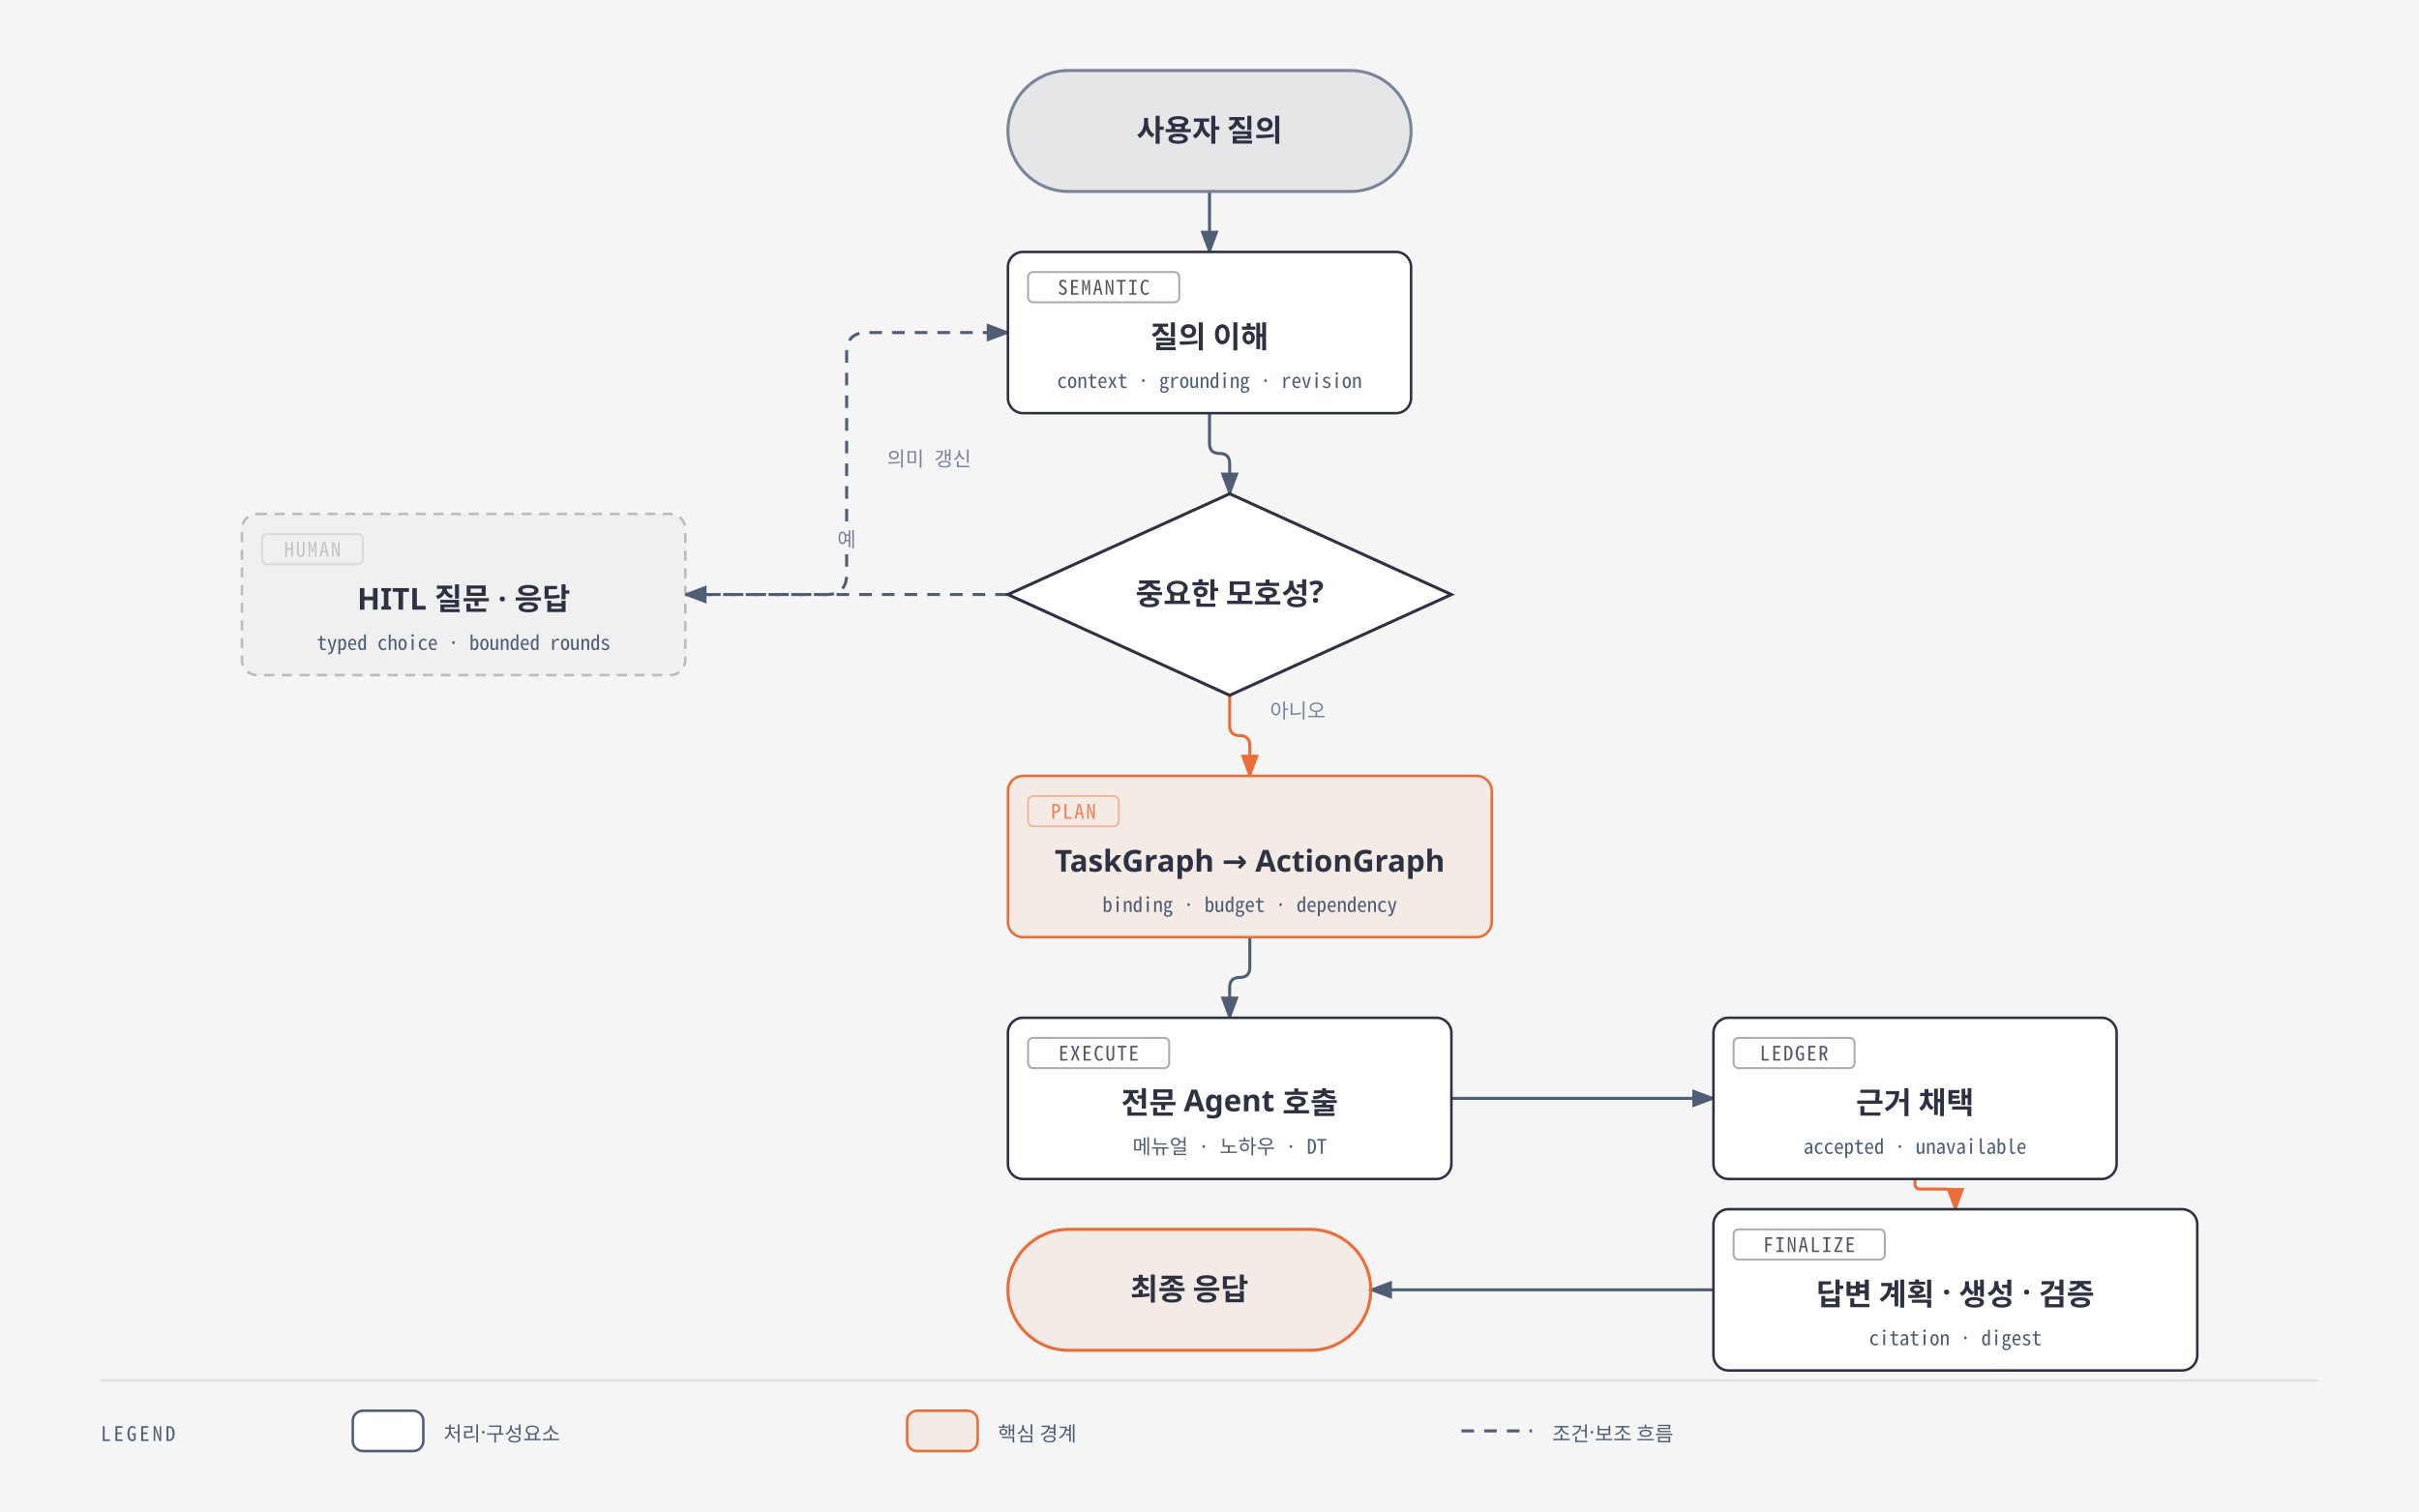
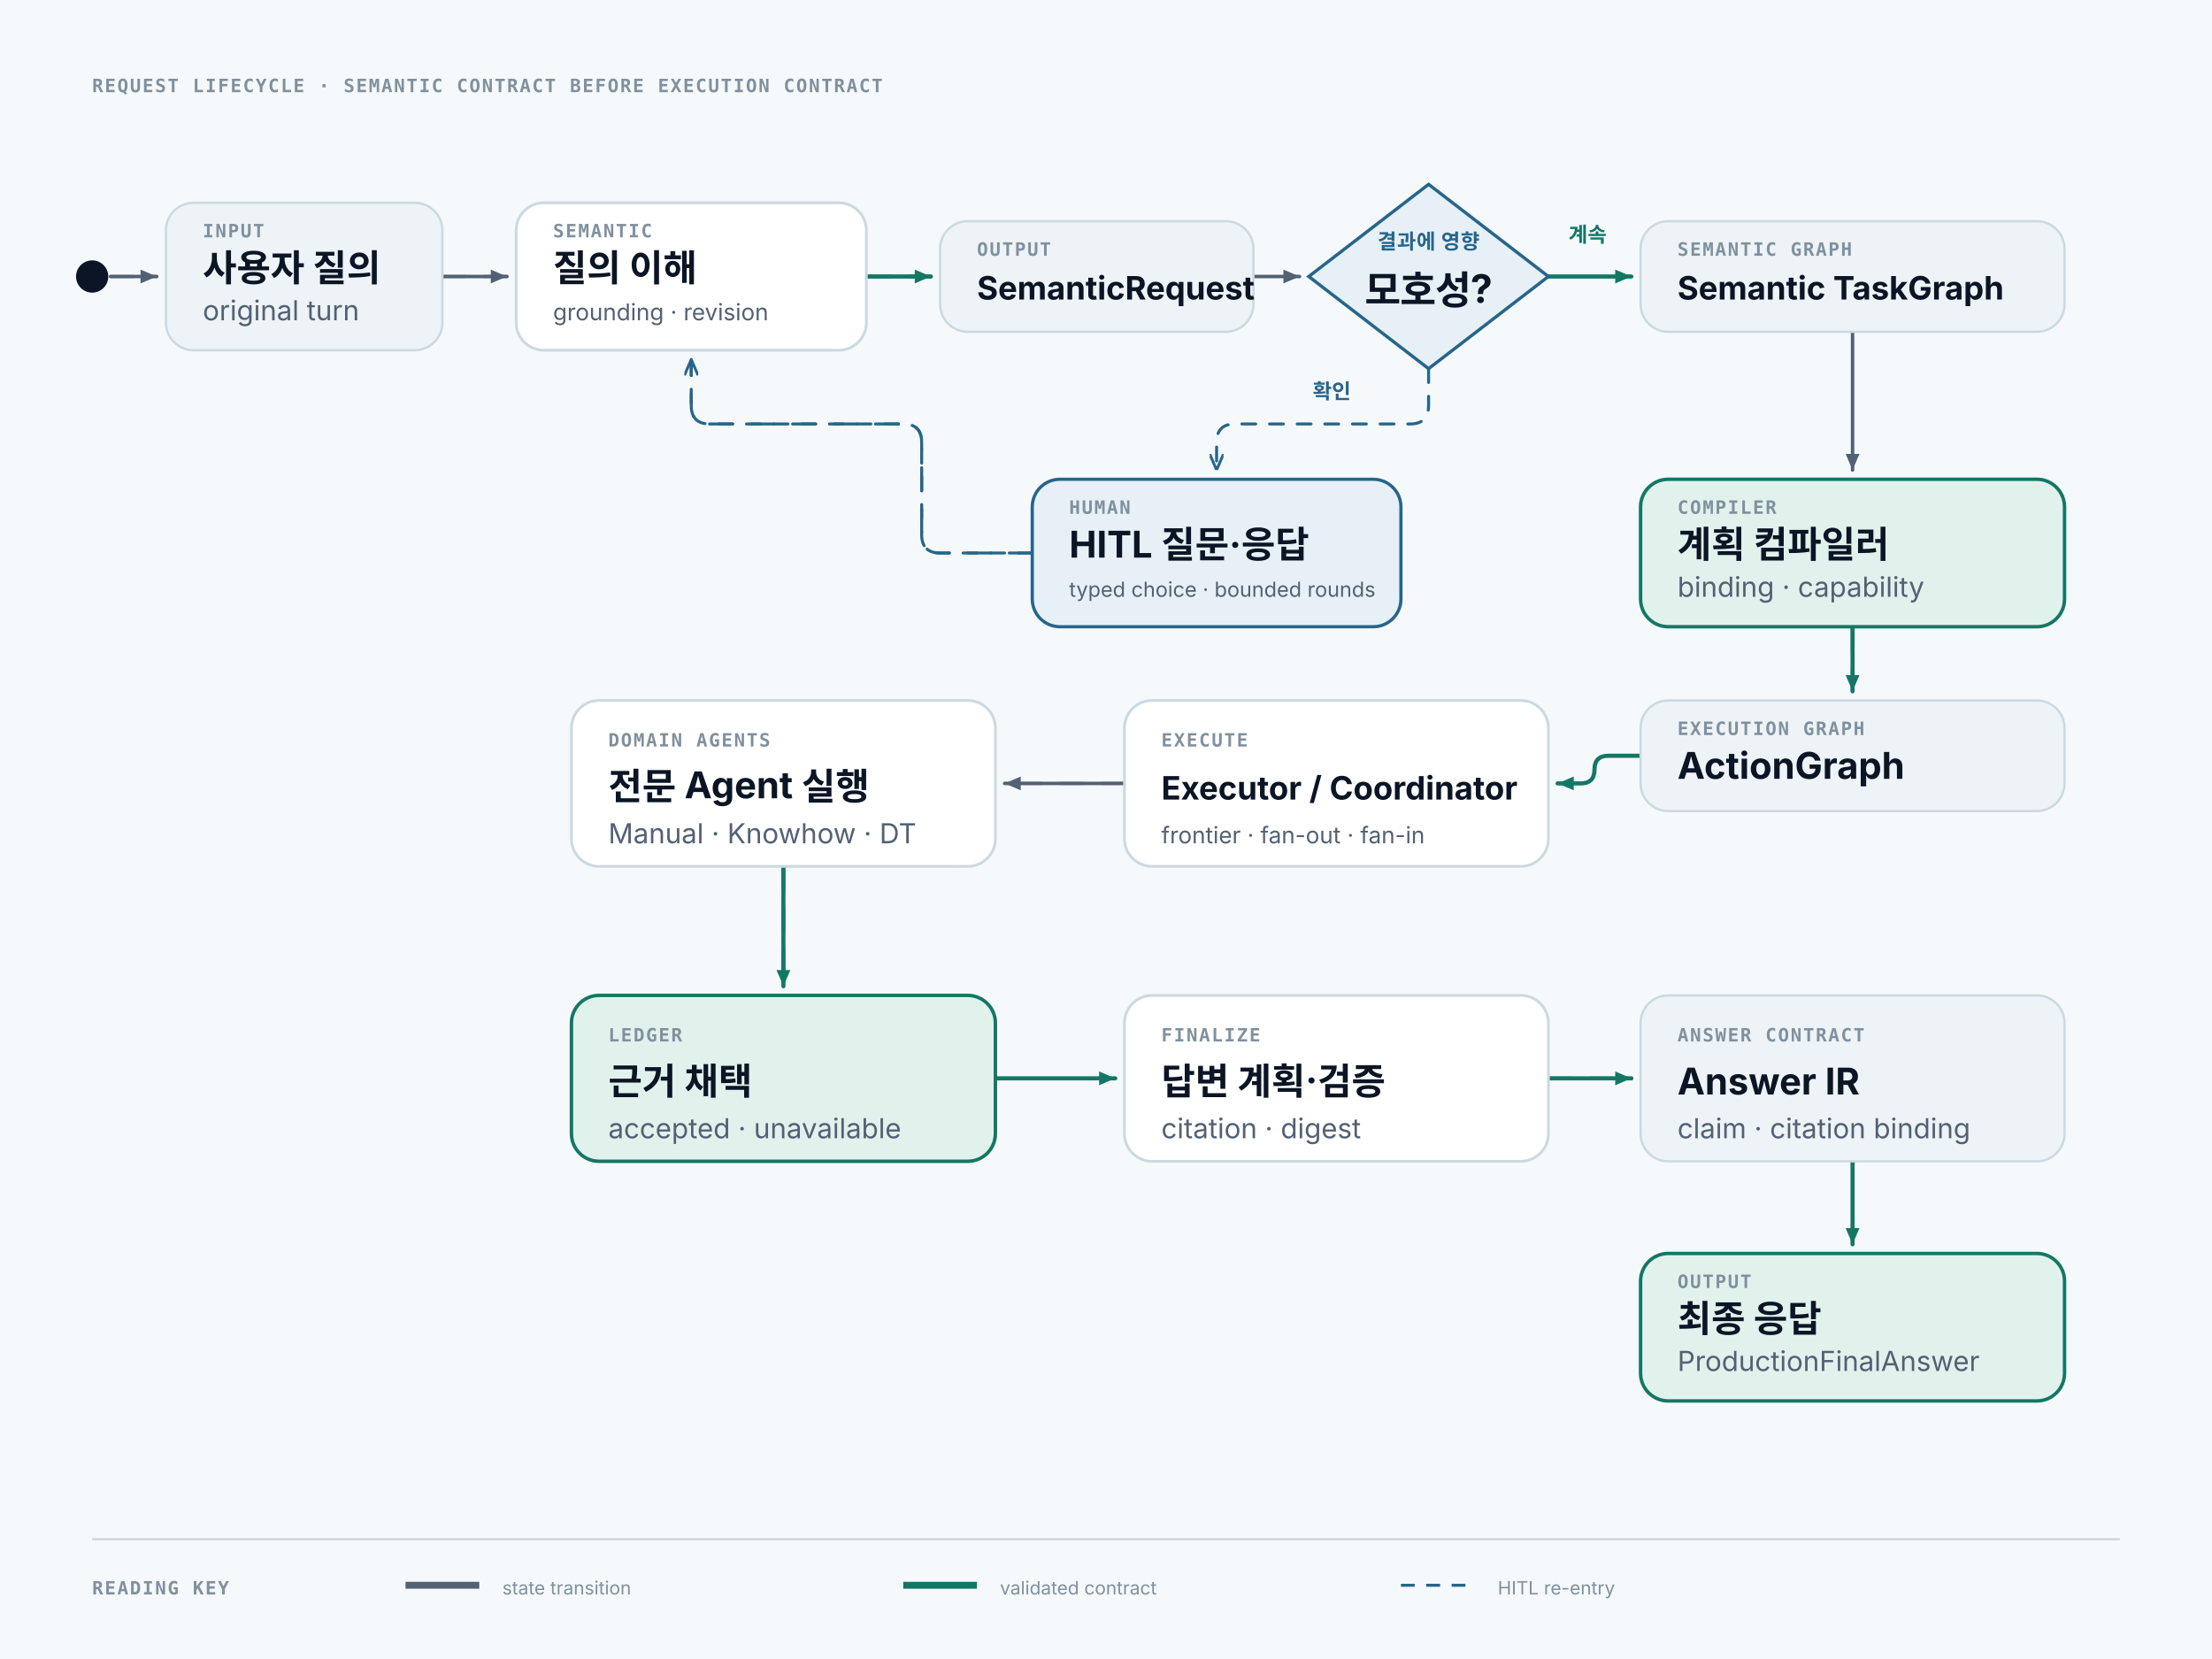
- <svg xmlns="http://www.w3.org/2000/svg" viewBox="0 0 960 600" role="img" aria-labelledby="steel-e2e-agent-loop-title steel-e2e-agent-loop-desc">
+ <svg xmlns="http://www.w3.org/2000/svg" viewBox="0 0 960 720" data-visual-kind="request-state-machine" data-diagram-grammar="state" data-motion-profile="guarded-request-lifecycle" data-critical-font-size="12" role="img" aria-labelledby="steel-e2e-agent-loop-title steel-e2e-agent-loop-desc">
  <defs>
-     <marker id="arrow" markerWidth="8" markerHeight="6" refX="7" refY="3" orient="auto">
-       <polygon points="0 0, 8 3, 0 6" fill="#4f5d75" />
+     <marker id="arrow" markerUnits="userSpaceOnUse" markerWidth="7" markerHeight="6" refX="7" refY="3" orient="auto">
+       <path d="M0 0 L7 3 L0 6 Z" fill="#536174" />
    </marker>
-     <marker id="arrow-accent" markerWidth="8" markerHeight="6" refX="7" refY="3" orient="auto">
-       <polygon points="0 0, 8 3, 0 6" fill="#eb6c36" />
+     <marker id="arrow-signal" markerUnits="userSpaceOnUse" markerWidth="7" markerHeight="6" refX="7" refY="3" orient="auto">
+       <path d="M0 0 L7 3 L0 6 Z" fill="#147765" />
    </marker>
-     <marker id="arrow-link" markerWidth="8" markerHeight="6" refX="7" refY="3" orient="auto">
-       <polygon points="0 0, 8 3, 0 6" fill="#2e5aa8" />
+     <marker id="arrow-open" markerUnits="userSpaceOnUse" markerWidth="7" markerHeight="6" refX="7" refY="3" orient="auto">
+       <path d="M0 0 L7 3 L0 6" fill="none" stroke="#28658a" stroke-width="1.2" />
    </marker>
-     <marker id="arrow-open" markerWidth="8" markerHeight="6" refX="7" refY="3" orient="auto">
-       <polyline points="0 0, 8 3, 0 6" fill="none" stroke="#4f5d75" stroke-width="1.2" />
-     </marker>
-     <style>1&amp;family=Geist:wght@400;500;600&amp;family=Geist+Mono:wght@400;500;600&amp;display=swap');</style>
+     <style>
+     text{font-family:-apple-system,BlinkMacSystemFont,'Apple SD Gothic Neo','Noto Sans KR',sans-serif;fill:#0b1525}
+     .mono{font-family:'SFMono-Regular','Roboto Mono',Consolas,monospace;letter-spacing:.08em}
+     .label{font-size:8px;font-weight:700;fill:#80909e}
+     .title{font-size:16px;font-weight:700}
+     .meta{font-size:12px;fill:#536174}
+     .micro{font-size:8px;fill:#80909e}
+     .on-dark{fill:#ffffff}.on-dark-soft{fill:#d4e4ea}
+     .node{fill:#ffffff;stroke:#ccd9e0;stroke-width:1.2}
+     .node-soft{fill:#edf3f6;stroke:#ccd9e0;stroke-width:1}
+     .node-signal{fill:#e1f2ed;stroke:#147765;stroke-width:1.5}
+     .flow{fill:none;stroke:#536174;stroke-width:1.5;stroke-linecap:round;stroke-linejoin:round;marker-end:url(#arrow)}
+     .flow-signal{fill:none;stroke:#147765;stroke-width:1.8;stroke-linecap:round;stroke-linejoin:round;marker-end:url(#arrow-signal)}
+     .flow-dashed{fill:none;stroke:#28658a;stroke-width:1.3;stroke-dasharray:6 6;stroke-linecap:round;marker-end:url(#arrow-open)}
+     .relationship{fill:none;stroke:#536174;stroke-width:1.4;stroke-linecap:round;stroke-linejoin:round}
+     .edge-motion{fill:none;stroke:#536174;stroke-width:1.3;stroke-linecap:round;stroke-linejoin:round;pointer-events:none;marker-end:none}
+     .edge-motion--signal{stroke:#147765;stroke-width:1.5}.edge-motion--dashed{stroke:#28658a}
+     .edge-label-mask{fill:#f5f9fb}
+     .flow-live{stroke-dasharray:10 8;animation:diagram-guarded-request-lifecycle-flow 12s linear infinite}
+     .pulse{animation:diagram-guarded-request-lifecycle-focus 12s ease-in-out infinite}
+     .phase{animation:diagram-guarded-request-lifecycle-phase-a 12s ease-in-out infinite}
+     .phase-b{animation-name:diagram-guarded-request-lifecycle-phase-b}.phase-c{animation-name:diagram-guarded-request-lifecycle-phase-c}.phase-d{animation-name:diagram-guarded-request-lifecycle-phase-d}
+     @keyframes diagram-guarded-request-lifecycle-flow{0%{stroke-dashoffset:72;opacity:.58}8%,78%{opacity:1}90%,100%{stroke-dashoffset:-72;opacity:.82}}
+     @keyframes diagram-guarded-request-lifecycle-focus{0%,8%{opacity:.74}18%,78%{opacity:1}90%,100%{opacity:.84}}
+     @keyframes diagram-guarded-request-lifecycle-phase-a{0%,2%{opacity:.62}6%,24%{opacity:1}90%,100%{opacity:.82}}
+     @keyframes diagram-guarded-request-lifecycle-phase-b{0%,24%{opacity:.62}28%,46%{opacity:1}90%,100%{opacity:.82}}
+     @keyframes diagram-guarded-request-lifecycle-phase-c{0%,48%{opacity:.62}52%,70%{opacity:1}90%,100%{opacity:.82}}
+     @keyframes diagram-guarded-request-lifecycle-phase-d{0%,72%{opacity:.62}76%,90%{opacity:1}90%,100%{opacity:.82}}
+     @media(prefers-reduced-motion:reduce){.flow-live,.pulse,.phase{animation:none!important}}
+   </style>
  </defs>
-   <rect width="100%" height="100%" fill="#f5f5f5" />
-   <path d="M 480,76 V 100" fill="none" stroke="#4f5d75" stroke-width="1.2" marker-end="url(#arrow)" />
-   <path d="M 480,164 V 176 Q 480,180 484,180 H 484 Q 488,180 488,184 V 196" fill="none" stroke="#4f5d75" stroke-width="1.2" marker-end="url(#arrow)" />
-   <path d="M 400,236 H 272" fill="none" stroke="#4f5d75" stroke-width="1.2" marker-end="url(#arrow)" stroke-dasharray="5,4" />
-   <path d="M 272,236 H 328 Q 336,236 336,228 V 140 Q 336,132 344,132 H 400" fill="none" stroke="#4f5d75" stroke-width="1.2" marker-end="url(#arrow)" stroke-dasharray="5,4" />
-   <path d="M 488,276 V 288 Q 488,292 492,292 H 492 Q 496,292 496,296 V 308" fill="none" stroke="#eb6c36" stroke-width="1.2" marker-end="url(#arrow-accent)" />
-   <path d="M 496,372 V 384 Q 496,388 492,388 H 492 Q 488,388 488,392 V 404" fill="none" stroke="#4f5d75" stroke-width="1.2" marker-end="url(#arrow)" />
-   <path d="M 576,436 H 680" fill="none" stroke="#4f5d75" stroke-width="1.2" marker-end="url(#arrow)" />
-   <path d="M 760,468 V 470 Q 760,472 762,472 H 772 Q 776,472 776,476 V 480" fill="none" stroke="#eb6c36" stroke-width="1.2" marker-end="url(#arrow-accent)" />
-   <path d="M 680,512 H 544" fill="none" stroke="#4f5d75" stroke-width="1.2" marker-end="url(#arrow)" />
-   <rect x="316" y="208" width="40" height="12" rx="2" fill="#f5f5f5" />
-   <text x="336" y="217" fill="#7a8399" font-size="8" font-family="'Geist Mono','SFMono-Regular','Noto Sans Mono CJK KR',monospace" text-anchor="middle">예</text>
-   <rect x="348" y="176" width="60" height="12" rx="2" fill="#f5f5f5" />
-   <text x="352" y="185" fill="#7a8399" font-size="8" font-family="'Geist Mono','SFMono-Regular','Noto Sans Mono CJK KR',monospace">의미 갱신</text>
-   <rect x="500" y="276" width="44" height="12" rx="2" fill="#f5f5f5" />
-   <text x="504" y="285" fill="#7a8399" font-size="8" font-family="'Geist Mono','SFMono-Regular','Noto Sans Mono CJK KR',monospace">아니오</text>
-   <g id="node-start">
-     <rect x="400" y="28" width="160" height="48" rx="24" fill="rgba(79,93,117,0.10)" stroke="#7a8399" stroke-width="1.2" />
-     <text x="480" y="56" fill="#2d3142" font-size="12" font-weight="600" font-family="'Geist','Apple SD Gothic Neo','Noto Sans KR',system-ui,sans-serif" text-anchor="middle">
-       <tspan x="480" dy="0">사용자 질의</tspan>
-     </text>
-   </g>
-   <g id="node-qu">
-     <rect x="400" y="100" width="160" height="64" rx="6" fill="#f5f5f5" />
-     <rect x="400" y="100" width="160" height="64" rx="6" fill="#ffffff" stroke="#2d3142" stroke-width="1" />
-     <rect x="408" y="108" width="60" height="12" rx="2" fill="transparent" stroke="#2d3142" stroke-opacity="0.40" stroke-width="0.8" />
-     <text x="438" y="117" fill="#2d3142" fill-opacity="0.82" font-size="8" font-family="'Geist Mono','SFMono-Regular','Noto Sans Mono CJK KR',monospace" text-anchor="middle" letter-spacing="0.08em">SEMANTIC</text>
-     <text x="480" y="138" fill="#2d3142" font-size="12" font-weight="600" font-family="'Geist','Apple SD Gothic Neo','Noto Sans KR',system-ui,sans-serif" text-anchor="middle">
-       <tspan x="480" dy="0">질의 이해</tspan>
-     </text>
-     <text x="480" y="154" fill="#4f5d75" font-size="8" font-weight="400" font-family="'Geist Mono','SFMono-Regular','Noto Sans Mono CJK KR',monospace" text-anchor="middle">
-       <tspan x="480" dy="0">context · grounding · revision</tspan>
-     </text>
-   </g>
-   <g id="node-amb">
-     <polygon points="488,196 576,236 488,276 400,236" fill="#ffffff" stroke="#2d3142" stroke-width="1.2" />
-     <text x="488" y="240" fill="#2d3142" font-size="12" font-weight="600" font-family="'Geist','Apple SD Gothic Neo','Noto Sans KR',system-ui,sans-serif" text-anchor="middle">
-       <tspan x="488" dy="0">중요한 모호성?</tspan>
-     </text>
-   </g>
-   <g id="node-hitl">
-     <rect x="96" y="204" width="176" height="64" rx="6" fill="#f5f5f5" />
-     <rect x="96" y="204" width="176" height="64" rx="6" fill="rgba(45,49,66,0.02)" stroke="rgba(45,49,66,0.28)" stroke-width="1" stroke-dasharray="4,3" />
-     <rect x="104" y="212" width="40" height="12" rx="2" fill="transparent" stroke="rgba(45,49,66,0.28)" stroke-opacity="0.40" stroke-width="0.8" />
-     <text x="124" y="221" fill="rgba(45,49,66,0.28)" fill-opacity="0.82" font-size="8" font-family="'Geist Mono','SFMono-Regular','Noto Sans Mono CJK KR',monospace" text-anchor="middle" letter-spacing="0.08em">HUMAN</text>
-     <text x="184" y="242" fill="#2d3142" font-size="12" font-weight="600" font-family="'Geist','Apple SD Gothic Neo','Noto Sans KR',system-ui,sans-serif" text-anchor="middle">
-       <tspan x="184" dy="0">HITL 질문 · 응답</tspan>
-     </text>
-     <text x="184" y="258" fill="#4f5d75" font-size="8" font-weight="400" font-family="'Geist Mono','SFMono-Regular','Noto Sans Mono CJK KR',monospace" text-anchor="middle">
-       <tspan x="184" dy="0">typed choice · bounded rounds</tspan>
-     </text>
-   </g>
-   <g id="node-plan">
-     <rect x="400" y="308" width="192" height="64" rx="6" fill="#f5f5f5" />
-     <rect x="400" y="308" width="192" height="64" rx="6" fill="rgba(235,108,54,0.08)" stroke="#eb6c36" stroke-width="1" />
-     <rect x="408" y="316" width="36" height="12" rx="2" fill="transparent" stroke="#eb6c36" stroke-opacity="0.40" stroke-width="0.8" />
-     <text x="426" y="325" fill="#eb6c36" fill-opacity="0.82" font-size="8" font-family="'Geist Mono','SFMono-Regular','Noto Sans Mono CJK KR',monospace" text-anchor="middle" letter-spacing="0.08em">PLAN</text>
-     <text x="496" y="346" fill="#2d3142" font-size="12" font-weight="600" font-family="'Geist','Apple SD Gothic Neo','Noto Sans KR',system-ui,sans-serif" text-anchor="middle">
-       <tspan x="496" dy="0">TaskGraph → ActionGraph</tspan>
-     </text>
-     <text x="496" y="362" fill="#4f5d75" font-size="8" font-weight="400" font-family="'Geist Mono','SFMono-Regular','Noto Sans Mono CJK KR',monospace" text-anchor="middle">
-       <tspan x="496" dy="0">binding · budget · dependency</tspan>
-     </text>
-   </g>
-   <g id="node-agents">
-     <rect x="400" y="404" width="176" height="64" rx="6" fill="#f5f5f5" />
-     <rect x="400" y="404" width="176" height="64" rx="6" fill="#ffffff" stroke="#2d3142" stroke-width="1" />
-     <rect x="408" y="412" width="56" height="12" rx="2" fill="transparent" stroke="#2d3142" stroke-opacity="0.40" stroke-width="0.8" />
-     <text x="436" y="421" fill="#2d3142" fill-opacity="0.82" font-size="8" font-family="'Geist Mono','SFMono-Regular','Noto Sans Mono CJK KR',monospace" text-anchor="middle" letter-spacing="0.08em">EXECUTE</text>
-     <text x="488" y="442" fill="#2d3142" font-size="12" font-weight="600" font-family="'Geist','Apple SD Gothic Neo','Noto Sans KR',system-ui,sans-serif" text-anchor="middle">
-       <tspan x="488" dy="0">전문 Agent 호출</tspan>
-     </text>
-     <text x="488" y="458" fill="#4f5d75" font-size="8" font-weight="400" font-family="'Geist Mono','SFMono-Regular','Noto Sans Mono CJK KR',monospace" text-anchor="middle">
-       <tspan x="488" dy="0">메뉴얼 · 노하우 · DT</tspan>
-     </text>
-   </g>
-   <g id="node-evidence">
-     <rect x="680" y="404" width="160" height="64" rx="6" fill="#f5f5f5" />
-     <rect x="680" y="404" width="160" height="64" rx="6" fill="#ffffff" stroke="#2d3142" stroke-width="1" />
-     <rect x="688" y="412" width="48" height="12" rx="2" fill="transparent" stroke="#2d3142" stroke-opacity="0.40" stroke-width="0.8" />
-     <text x="712" y="421" fill="#2d3142" fill-opacity="0.82" font-size="8" font-family="'Geist Mono','SFMono-Regular','Noto Sans Mono CJK KR',monospace" text-anchor="middle" letter-spacing="0.08em">LEDGER</text>
-     <text x="760" y="442" fill="#2d3142" font-size="12" font-weight="600" font-family="'Geist','Apple SD Gothic Neo','Noto Sans KR',system-ui,sans-serif" text-anchor="middle">
-       <tspan x="760" dy="0">근거 채택</tspan>
-     </text>
-     <text x="760" y="458" fill="#4f5d75" font-size="8" font-weight="400" font-family="'Geist Mono','SFMono-Regular','Noto Sans Mono CJK KR',monospace" text-anchor="middle">
-       <tspan x="760" dy="0">accepted · unavailable</tspan>
-     </text>
-   </g>
-   <g id="node-final">
-     <rect x="680" y="480" width="192" height="64" rx="6" fill="#f5f5f5" />
-     <rect x="680" y="480" width="192" height="64" rx="6" fill="#ffffff" stroke="#2d3142" stroke-width="1" />
-     <rect x="688" y="488" width="60" height="12" rx="2" fill="transparent" stroke="#2d3142" stroke-opacity="0.40" stroke-width="0.8" />
-     <text x="718" y="497" fill="#2d3142" fill-opacity="0.82" font-size="8" font-family="'Geist Mono','SFMono-Regular','Noto Sans Mono CJK KR',monospace" text-anchor="middle" letter-spacing="0.08em">FINALIZE</text>
-     <text x="776" y="518" fill="#2d3142" font-size="12" font-weight="600" font-family="'Geist','Apple SD Gothic Neo','Noto Sans KR',system-ui,sans-serif" text-anchor="middle">
-       <tspan x="776" dy="0">답변 계획 · 생성 · 검증</tspan>
-     </text>
-     <text x="776" y="534" fill="#4f5d75" font-size="8" font-weight="400" font-family="'Geist Mono','SFMono-Regular','Noto Sans Mono CJK KR',monospace" text-anchor="middle">
-       <tspan x="776" dy="0">citation · digest</tspan>
-     </text>
-   </g>
-   <g id="node-end">
-     <rect x="400" y="488" width="144" height="48" rx="24" fill="rgba(235,108,54,0.08)" stroke="#eb6c36" stroke-width="1.2" />
-     <text x="472" y="516" fill="#2d3142" font-size="12" font-weight="600" font-family="'Geist','Apple SD Gothic Neo','Noto Sans KR',system-ui,sans-serif" text-anchor="middle">
-       <tspan x="472" dy="0">최종 응답</tspan>
-     </text>
-   </g>
-   <line x1="40" y1="548" x2="920" y2="548" stroke="rgba(45,49,66,0.12)" stroke-width="0.8" />
-   <text x="40" y="572" fill="#4f5d75" font-size="8" font-family="'Geist Mono','SFMono-Regular','Noto Sans Mono CJK KR',monospace" letter-spacing="0.14em">LEGEND</text>
-   <rect x="140" y="560" width="28" height="16" rx="4" fill="#ffffff" stroke="#4f5d75" stroke-width="1" />
-   <text x="176" y="572" fill="#4f5d75" font-size="8" font-family="'Geist','Apple SD Gothic Neo','Noto Sans KR',system-ui,sans-serif">처리·구성요소</text>
-   <rect x="360" y="560" width="28" height="16" rx="4" fill="rgba(235,108,54,0.08)" stroke="#eb6c36" stroke-width="1" />
-   <text x="396" y="572" fill="#4f5d75" font-size="8" font-family="'Geist','Apple SD Gothic Neo','Noto Sans KR',system-ui,sans-serif">핵심 경계</text>
-   <line x1="580" y1="568" x2="608" y2="568" stroke="#4f5d75" stroke-width="1.2" stroke-dasharray="5,4" />
-   <text x="616" y="572" fill="#4f5d75" font-size="8" font-family="'Geist','Apple SD Gothic Neo','Noto Sans KR',system-ui,sans-serif">조건·보조 흐름</text>
+   <rect width="960" height="720" fill="#f5f9fb" />
+   <style>
+   .decision-condition{font-size:9px;font-weight:650;fill:#28658a;letter-spacing:.02em}
+   .decision-title{font-size:17px;font-weight:750;fill:#0b1525;letter-spacing:-.02em}
+   .edge-choice{font-size:9px;font-weight:700;fill:#28658a}
+   .edge-choice--signal{fill:#147765}
+   .node-gate{fill:#e6f0f6;stroke:#28658a;stroke-width:1.4}
+ </style>
+   <text class="label mono" x="40" y="40">REQUEST LIFECYCLE · SEMANTIC CONTRACT BEFORE EXECUTION CONTRACT</text>
+   <circle cx="40" cy="120" r="7" fill="#0b1525" />
+   <g class="" data-edge-from="request-start" data-edge-to="user-query" data-edge-role="starts" data-edge-payload="turn" data-edge-start="48 120" data-edge-end="68 120" data-edge-from-port="48 120" data-edge-to-port="72 120">
+     <path class="flow" data-edge-from="request-start" data-edge-to="user-query" data-edge-role="starts" data-edge-payload="turn" data-edge-start="48 120" data-edge-end="68 120" data-edge-from-port="48 120" data-edge-to-port="72 120" d="M48 120H68" />
+     <path class="edge-motion  flow-live" d="M48 120H68" />
+   </g>
+   <g class="" data-edge-from="user-query" data-edge-to="query-understanding" data-edge-role="request" data-edge-payload="user query" data-edge-start="192 120" data-edge-end="220 120" data-edge-from-port="192 120" data-edge-to-port="224 120" data-story-edge="user-query query-understanding">
+     <path class="flow" data-edge-from="user-query" data-edge-to="query-understanding" data-edge-role="request" data-edge-payload="user query" data-edge-start="192 120" data-edge-end="220 120" data-edge-from-port="192 120" data-edge-to-port="224 120" data-story-edge="user-query query-understanding" d="M192 120H220" />
+     <path class="edge-motion  flow-live" d="M192 120H220" />
+   </g>
+   <g class="" data-edge-from="query-understanding" data-edge-to="semantic-request" data-edge-role="produces" data-edge-payload="SemanticRequest" data-edge-start="376 120" data-edge-end="404 120" data-edge-from-port="376 120" data-edge-to-port="408 120" data-story-edge="query-understanding semantic-request">
+     <path class="flow-signal" data-edge-from="query-understanding" data-edge-to="semantic-request" data-edge-role="produces" data-edge-payload="SemanticRequest" data-edge-start="376 120" data-edge-end="404 120" data-edge-from-port="376 120" data-edge-to-port="408 120" data-story-edge="query-understanding semantic-request" d="M376 120H404" />
+     <path class="edge-motion edge-motion--signal flow-live" d="M376 120H404" />
+   </g>
+   <g class="" data-edge-from="semantic-request" data-edge-to="hitl-gate" data-edge-role="validates" data-edge-payload="clarity · required slots" data-edge-start="544 120" data-edge-end="564 120" data-edge-from-port="544 120" data-edge-to-port="568 120" data-story-edge="semantic-request hitl-gate">
+     <path class="flow" data-edge-from="semantic-request" data-edge-to="hitl-gate" data-edge-role="validates" data-edge-payload="clarity · required slots" data-edge-start="544 120" data-edge-end="564 120" data-edge-from-port="544 120" data-edge-to-port="568 120" data-story-edge="semantic-request hitl-gate" d="M544 120H564" />
+   </g>
+   <g class="" data-edge-from="hitl-gate" data-edge-to="semantic-task-graph" data-edge-role="clear" data-edge-payload="NO · contract satisfied" data-edge-start="672 120" data-edge-end="708 120" data-edge-from-port="672 120" data-edge-to-port="712 120" data-story-edge="hitl-gate semantic-task-graph">
+     <path class="flow-signal" data-edge-from="hitl-gate" data-edge-to="semantic-task-graph" data-edge-role="clear" data-edge-payload="NO · contract satisfied" data-edge-start="672 120" data-edge-end="708 120" data-edge-from-port="672 120" data-edge-to-port="712 120" data-story-edge="hitl-gate semantic-task-graph" d="M672 120H708" />
+     <g data-edge-label="NO · contract satisfied">
+       <rect class="edge-label-mask" x="666" y="96" width="46" height="12" rx="2" />
+       <text class="edge-choice edge-choice--signal" x="689" y="105" text-anchor="middle">계속</text>
+     </g>
+   </g>
+   <g class="" data-edge-from="hitl-gate" data-edge-to="hitl-response" data-edge-role="clarify" data-edge-payload="YES · material ambiguity" data-edge-start="620 160" data-edge-end="528 204" data-edge-from-port="620 160" data-edge-to-port="528 208" data-story-edge="hitl-gate hitl-response">
+     <path class="flow-dashed" data-edge-from="hitl-gate" data-edge-to="hitl-response" data-edge-role="clarify" data-edge-payload="YES · material ambiguity" data-edge-start="620 160" data-edge-end="528 204" data-edge-from-port="620 160" data-edge-to-port="528 208" data-story-edge="hitl-gate hitl-response" d="M620 160V176Q620 184 612 184H536Q528 184 528 192V204" />
+     <g data-edge-label="YES · material ambiguity">
+       <rect class="edge-label-mask" x="552" y="164" width="52" height="12" rx="2" />
+       <text class="edge-choice" x="578" y="173" text-anchor="middle">확인</text>
+     </g>
+   </g>
+   <g class="" data-edge-from="hitl-response" data-edge-to="query-understanding" data-edge-role="re-enter" data-edge-payload="typed choice" data-edge-start="448 240" data-edge-end="300 156" data-edge-from-port="448 240" data-edge-to-port="300 152" data-story-edge="hitl-response query-understanding">
+     <path class="flow-dashed" data-edge-from="hitl-response" data-edge-to="query-understanding" data-edge-role="re-enter" data-edge-payload="typed choice" data-edge-start="448 240" data-edge-end="300 156" data-edge-from-port="448 240" data-edge-to-port="300 152" data-story-edge="hitl-response query-understanding" d="M448 240H408Q400 240 400 232V192Q400 184 392 184H308Q300 184 300 176V156" />
+     <path class="edge-motion edge-motion--dashed flow-live" d="M448 240H408Q400 240 400 232V192Q400 184 392 184H308Q300 184 300 176V156" />
+   </g>
+   <g class="" data-edge-from="semantic-task-graph" data-edge-to="mission-compiler" data-edge-role="compile-input" data-edge-payload="Semantic TaskGraph" data-edge-start="804 144" data-edge-end="804 204" data-edge-from-port="804 144" data-edge-to-port="804 208" data-story-edge="semantic-task-graph mission-compiler">
+     <path class="flow" data-edge-from="semantic-task-graph" data-edge-to="mission-compiler" data-edge-role="compile-input" data-edge-payload="Semantic TaskGraph" data-edge-start="804 144" data-edge-end="804 204" data-edge-from-port="804 144" data-edge-to-port="804 208" data-story-edge="semantic-task-graph mission-compiler" d="M804 144V204" />
+   </g>
+   <g class="" data-edge-from="mission-compiler" data-edge-to="action-graph" data-edge-role="compiles" data-edge-payload="ActionGraph" data-edge-start="804 272" data-edge-end="804 300" data-edge-from-port="804 272" data-edge-to-port="804 304" data-story-edge="mission-compiler action-graph">
+     <path class="flow-signal" data-edge-from="mission-compiler" data-edge-to="action-graph" data-edge-role="compiles" data-edge-payload="ActionGraph" data-edge-start="804 272" data-edge-end="804 300" data-edge-from-port="804 272" data-edge-to-port="804 304" data-story-edge="mission-compiler action-graph" d="M804 272V300" />
+     <path class="edge-motion edge-motion--signal flow-live" d="M804 272V300" />
+   </g>
+   <g class="" data-edge-from="action-graph" data-edge-to="coordinator" data-edge-role="execution-contract" data-edge-payload="dependency · budget" data-edge-start="712 328" data-edge-end="676 340" data-edge-from-port="712 328" data-edge-to-port="672 340" data-story-edge="action-graph coordinator">
+     <path class="flow-signal" data-edge-from="action-graph" data-edge-to="coordinator" data-edge-role="execution-contract" data-edge-payload="dependency · budget" data-edge-start="712 328" data-edge-end="676 340" data-edge-from-port="712 328" data-edge-to-port="672 340" data-story-edge="action-graph coordinator" d="M712 328H698Q692 328 692 334V334Q692 340 686 340H676" />
+   </g>
+   <g class="phase" data-edge-from="coordinator" data-edge-to="domain-agents" data-edge-role="typed-mission" data-edge-payload="bounded frontier" data-edge-start="488 340" data-edge-end="436 340" data-edge-from-port="488 340" data-edge-to-port="432 340" data-story-edge="coordinator domain-agents">
+     <path class="flow" data-edge-from="coordinator" data-edge-to="domain-agents" data-edge-role="typed-mission" data-edge-payload="bounded frontier" data-edge-start="488 340" data-edge-end="436 340" data-edge-from-port="488 340" data-edge-to-port="432 340" data-story-edge="coordinator domain-agents" d="M488 340H436" />
+     <path class="edge-motion  flow-live" d="M488 340H436" />
+   </g>
+   <g class="phase-b" data-edge-from="domain-agents" data-edge-to="evidence-state" data-edge-role="evidence-proposal" data-edge-payload="receipts" data-edge-start="340 376" data-edge-end="340 428" data-edge-from-port="340 376" data-edge-to-port="340 432" data-story-edge="domain-agents evidence-state">
+     <path class="flow-signal" data-edge-from="domain-agents" data-edge-to="evidence-state" data-edge-role="evidence-proposal" data-edge-payload="receipts" data-edge-start="340 376" data-edge-end="340 428" data-edge-from-port="340 376" data-edge-to-port="340 432" data-story-edge="domain-agents evidence-state" d="M340 376V428" />
+     <path class="edge-motion edge-motion--signal flow-live" d="M340 376V428" />
+   </g>
+   <g class="" data-edge-from="evidence-state" data-edge-to="finalizer" data-edge-role="accepted-evidence" data-edge-payload="accepted · unavailable" data-edge-start="432 468" data-edge-end="484 468" data-edge-from-port="432 468" data-edge-to-port="488 468" data-story-edge="evidence-state finalizer">
+     <path class="flow-signal" data-edge-from="evidence-state" data-edge-to="finalizer" data-edge-role="accepted-evidence" data-edge-payload="accepted · unavailable" data-edge-start="432 468" data-edge-end="484 468" data-edge-from-port="432 468" data-edge-to-port="488 468" data-story-edge="evidence-state finalizer" d="M432 468H484" />
+   </g>
+   <g class="" data-edge-from="finalizer" data-edge-to="answer-ir" data-edge-role="produces" data-edge-payload="Answer IR" data-edge-start="672 468" data-edge-end="708 468" data-edge-from-port="672 468" data-edge-to-port="712 468" data-story-edge="finalizer answer-ir">
+     <path class="flow-signal" data-edge-from="finalizer" data-edge-to="answer-ir" data-edge-role="produces" data-edge-payload="Answer IR" data-edge-start="672 468" data-edge-end="708 468" data-edge-from-port="672 468" data-edge-to-port="712 468" data-story-edge="finalizer answer-ir" d="M672 468H708" />
+     <path class="edge-motion edge-motion--signal flow-live" d="M672 468H708" />
+   </g>
+   <g class="" data-edge-from="answer-ir" data-edge-to="production-answer" data-edge-role="validates" data-edge-payload="citation · input digest" data-edge-start="804 504" data-edge-end="804 540" data-edge-from-port="804 504" data-edge-to-port="804 544" data-story-edge="answer-ir production-answer">
+     <path class="flow-signal" data-edge-from="answer-ir" data-edge-to="production-answer" data-edge-role="validates" data-edge-payload="citation · input digest" data-edge-start="804 504" data-edge-end="804 540" data-edge-from-port="804 504" data-edge-to-port="804 544" data-story-edge="answer-ir production-answer" d="M804 504V540" />
+   </g>
+   <g data-concept="user-query" data-story-node="user-query" data-semantic-role="actor" data-semantic-label="사용자 질의" data-semantic-outputs="">
+     <g data-fit-region="72 88 120 64" data-layout-node="e2e-query 72 88 120 64">
+       <rect class="node-soft" x="72" y="88" width="120" height="64" rx="12" />
+       <text class="label mono" x="88" y="103">INPUT</text>
+       <text class="title" x="88" y="122">사용자 질의</text>
+       <text class="meta" x="88" y="139">original turn</text>
+     </g>
+   </g>
+   <g data-concept="query-understanding" data-story-node="query-understanding" data-semantic-role="component" data-semantic-label="질의 이해" data-semantic-outputs="SemanticRequest">
+     <g data-fit-region="224 88 152 64" data-layout-node="e2e-understanding 224 88 152 64">
+       <rect class="node" x="224" y="88" width="152" height="64" rx="12" />
+       <text class="label mono" x="240" y="103">SEMANTIC</text>
+       <text class="title" x="240" y="122">질의 이해</text>
+       <text class="meta" font-size="10" style="font-size:10px" x="240" y="139">grounding · revision</text>
+     </g>
+   </g>
+   <g data-concept="semantic-request" data-story-node="semantic-request" data-semantic-role="artifact" data-semantic-label="SemanticRequest" data-semantic-outputs="">
+     <g data-fit-region="408 96 136 48" data-layout-node="e2e-semantic-request 408 96 136 48">
+       <rect class="node-soft" x="408" y="96" width="136" height="48" rx="12" />
+       <text class="label mono" x="424" y="111">OUTPUT</text>
+       <text class="title" font-size="14" style="font-size:14px" x="424" y="130">SemanticRequest</text>
+     </g>
+   </g>
+   <g data-concept="hitl-gate" data-story-node="hitl-gate" data-semantic-role="decision" data-semantic-label="결과를 바꾸는 모호성?" data-semantic-outputs="" data-emphasis-primary="모호성" data-emphasis-secondary="결과에 영향">
+     <g data-layout-node="hitl-gate 568 80 104 80">
+       <path class="node-gate" d="M620 80L672 120L620 160L568 120Z" />
+       <text class="decision-condition" x="620" y="108" text-anchor="middle">결과에 영향</text>
+       <text class="decision-title" x="620" y="132" text-anchor="middle">모호성?</text>
+     </g>
+   </g>
+   <g data-concept="hitl-response" data-story-node="hitl-response" data-semantic-role="actor" data-semantic-label="HITL 질문·응답" data-semantic-outputs="">
+     <g data-fit-region="448 208 160 64" data-layout-node="hitl-response 448 208 160 64">
+       <rect class="node-gate" x="448" y="208" width="160" height="64" rx="12" />
+       <text class="label mono" x="464" y="223">HUMAN</text>
+       <text class="title" x="464" y="242">HITL 질문·응답</text>
+       <text class="meta" font-size="9" style="font-size:9px" x="464" y="259">typed choice · bounded rounds</text>
+     </g>
+   </g>
+   <g data-concept="semantic-task-graph" data-story-node="semantic-task-graph" data-semantic-role="artifact" data-semantic-label="Semantic TaskGraph" data-semantic-outputs="">
+     <g data-fit-region="712 96 184 48" data-layout-node="e2e-task-graph 712 96 184 48">
+       <rect class="node-soft" x="712" y="96" width="184" height="48" rx="12" />
+       <text class="label mono" x="728" y="111">SEMANTIC GRAPH</text>
+       <text class="title" font-size="14" style="font-size:14px" x="728" y="130">Semantic TaskGraph</text>
+     </g>
+   </g>
+   <g data-concept="mission-compiler" data-story-node="mission-compiler" data-semantic-role="component" data-semantic-label="계획 컴파일러" data-semantic-outputs="ActionGraph">
+     <g data-fit-region="712 208 184 64" data-layout-node="e2e-compiler 712 208 184 64">
+       <rect class="node-signal" x="712" y="208" width="184" height="64" rx="12" />
+       <text class="label mono" x="728" y="223">COMPILER</text>
+       <text class="title" x="728" y="242">계획 컴파일러</text>
+       <text class="meta" x="728" y="259">binding · capability</text>
+     </g>
+   </g>
+   <g data-concept="action-graph" data-story-node="action-graph" data-semantic-role="artifact" data-semantic-label="ActionGraph" data-semantic-outputs="">
+     <g data-fit-region="712 304 184 48" data-layout-node="e2e-action-graph 712 304 184 48">
+       <rect class="node-soft" x="712" y="304" width="184" height="48" rx="12" />
+       <text class="label mono" x="728" y="319">EXECUTION GRAPH</text>
+       <text class="title" x="728" y="338">ActionGraph</text>
+     </g>
+   </g>
+   <g data-concept="coordinator" data-story-node="coordinator" data-semantic-role="component" data-semantic-label="Executor / Coordinator" data-semantic-outputs="">
+     <g data-fit-region="488 304 184 72" data-layout-node="e2e-coordinator 488 304 184 72">
+       <rect class="node" x="488" y="304" width="184" height="72" rx="12" />
+       <text class="label mono" x="504" y="324">EXECUTE</text>
+       <text class="title" font-size="14" style="font-size:14px" x="504" y="347">Executor / Coordinator</text>
+       <text class="meta" font-size="10" style="font-size:10px" x="504" y="366">frontier · fan-out · fan-in</text>
+     </g>
+   </g>
+   <g data-concept="domain-agents" data-story-node="domain-agents" data-semantic-role="component" data-semantic-label="전문 Agent 실행" data-semantic-outputs="receipt|evidence proposal">
+     <g data-fit-region="248 304 184 72" data-layout-node="e2e-agents 248 304 184 72">
+       <rect class="node" x="248" y="304" width="184" height="72" rx="12" />
+       <text class="label mono" x="264" y="324">DOMAIN AGENTS</text>
+       <text class="title" x="264" y="347">전문 Agent 실행</text>
+       <text class="meta" x="264" y="366">Manual · Knowhow · DT</text>
+     </g>
+   </g>
+   <g data-concept="evidence-state" data-story-node="evidence-state" data-semantic-role="store" data-semantic-label="근거 채택" data-semantic-outputs="accepted evidence">
+     <g data-fit-region="248 432 184 72" data-layout-node="e2e-evidence 248 432 184 72">
+       <rect class="node-signal" x="248" y="432" width="184" height="72" rx="12" />
+       <text class="label mono" x="264" y="452">LEDGER</text>
+       <text class="title" x="264" y="475">근거 채택</text>
+       <text class="meta" x="264" y="494">accepted · unavailable</text>
+     </g>
+   </g>
+   <g data-concept="finalizer" data-story-node="finalizer" data-semantic-role="component" data-semantic-label="답변 계획·검증" data-semantic-outputs="Answer IR">
+     <g data-fit-region="488 432 184 72" data-layout-node="e2e-finalizer 488 432 184 72">
+       <rect class="node" x="488" y="432" width="184" height="72" rx="12" />
+       <text class="label mono" x="504" y="452">FINALIZE</text>
+       <text class="title" x="504" y="475">답변 계획·검증</text>
+       <text class="meta" x="504" y="494">citation · digest</text>
+     </g>
+   </g>
+   <g data-concept="answer-ir" data-story-node="answer-ir" data-semantic-role="artifact" data-semantic-label="Answer IR" data-semantic-outputs="">
+     <g data-fit-region="712 432 184 72" data-layout-node="e2e-answer-ir 712 432 184 72">
+       <rect class="node-soft" x="712" y="432" width="184" height="72" rx="12" />
+       <text class="label mono" x="728" y="452">ANSWER CONTRACT</text>
+       <text class="title" x="728" y="475">Answer IR</text>
+       <text class="meta" x="728" y="494">claim · citation binding</text>
+     </g>
+   </g>
+   <g data-concept="production-answer" data-story-node="production-answer" data-semantic-role="artifact" data-semantic-label="ProductionFinalAnswer" data-semantic-outputs="">
+     <g data-fit-region="712 544 184 64" data-layout-node="e2e-final-answer 712 544 184 64">
+       <rect class="node-signal" x="712" y="544" width="184" height="64" rx="12" />
+       <text class="label mono" x="728" y="559">OUTPUT</text>
+       <text class="title" x="728" y="578">최종 응답</text>
+       <text class="meta" x="728" y="595">ProductionFinalAnswer</text>
+     </g>
+   </g>
+   <line x1="40" y1="668" x2="920" y2="668" stroke="#ccd9e0" />
+   <text class="label mono" x="40" y="692">READING KEY</text>
+   <line x1="176" y1="688" x2="208" y2="688" stroke="#536174" stroke-width="3" />
+   <text class="micro" x="218" y="692">state transition</text>
+   <line x1="392" y1="688" x2="424" y2="688" stroke="#147765" stroke-width="3" />
+   <text class="micro" x="434" y="692">validated contract</text>
+   <line x1="608" y1="688" x2="640" y2="688" stroke="#28658a" stroke-width="1.3" stroke-dasharray="6 5" />
+   <text class="micro" x="650" y="692">HITL re-entry</text>
</svg>
